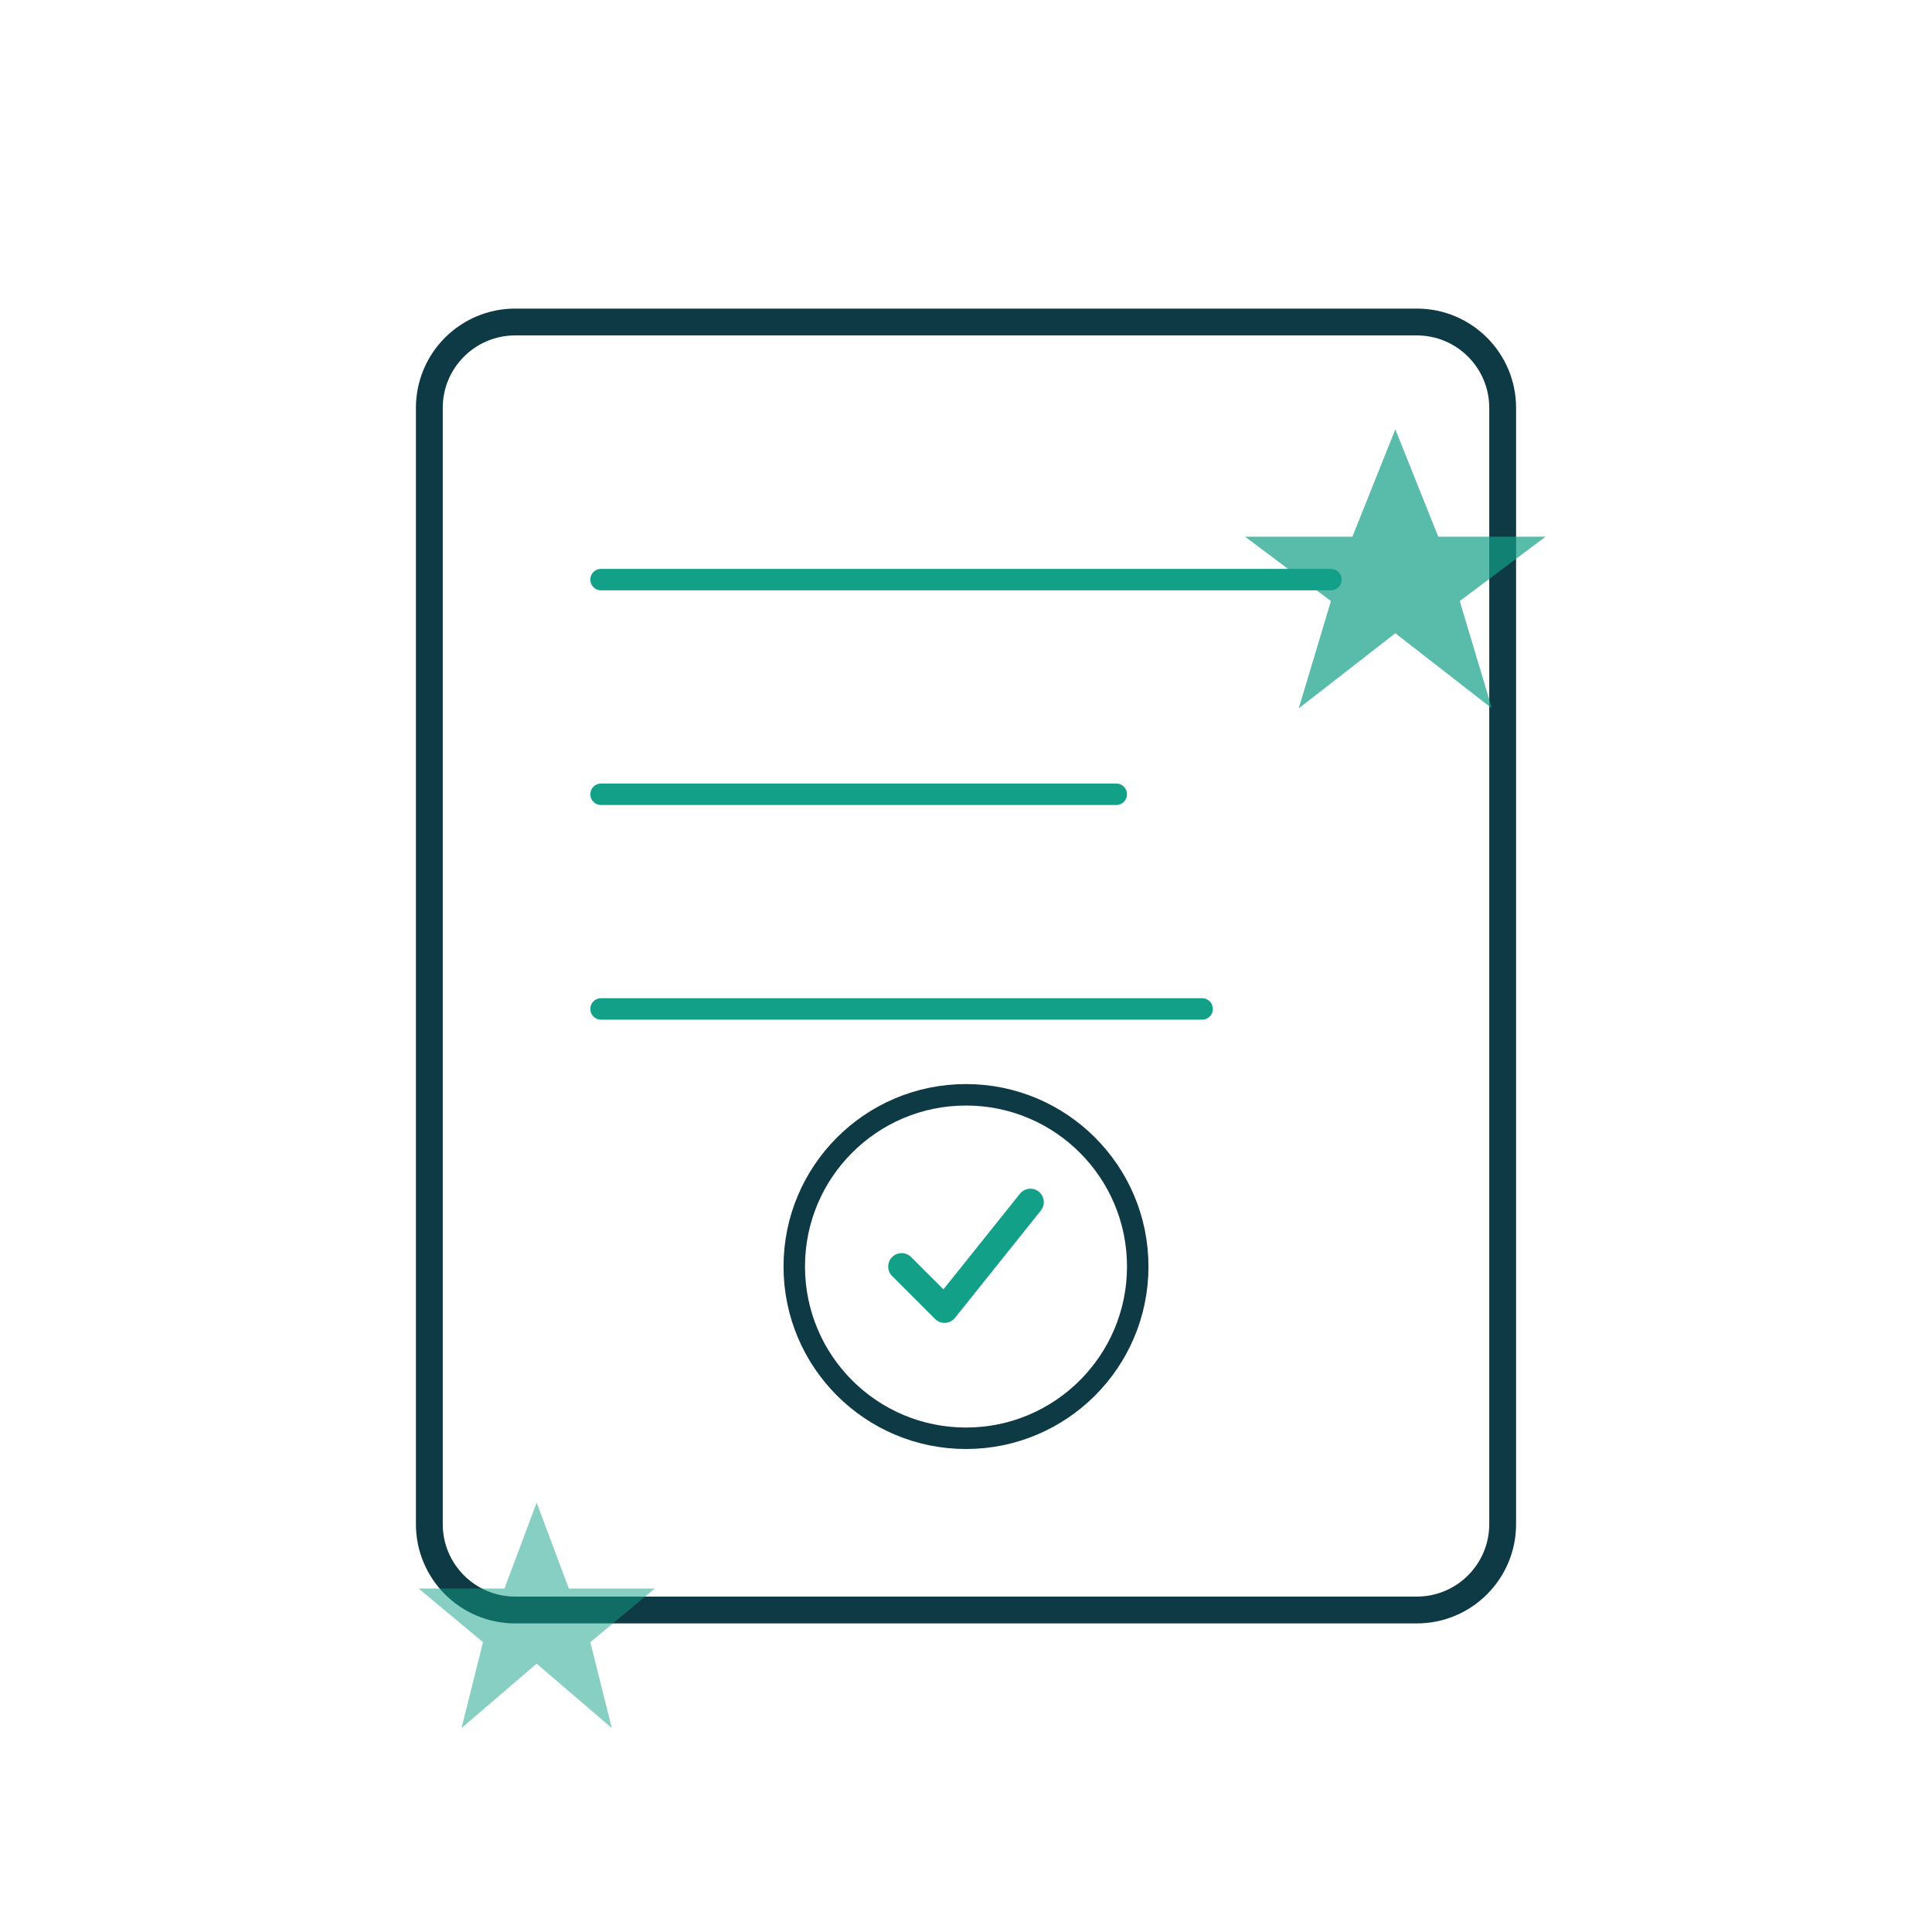
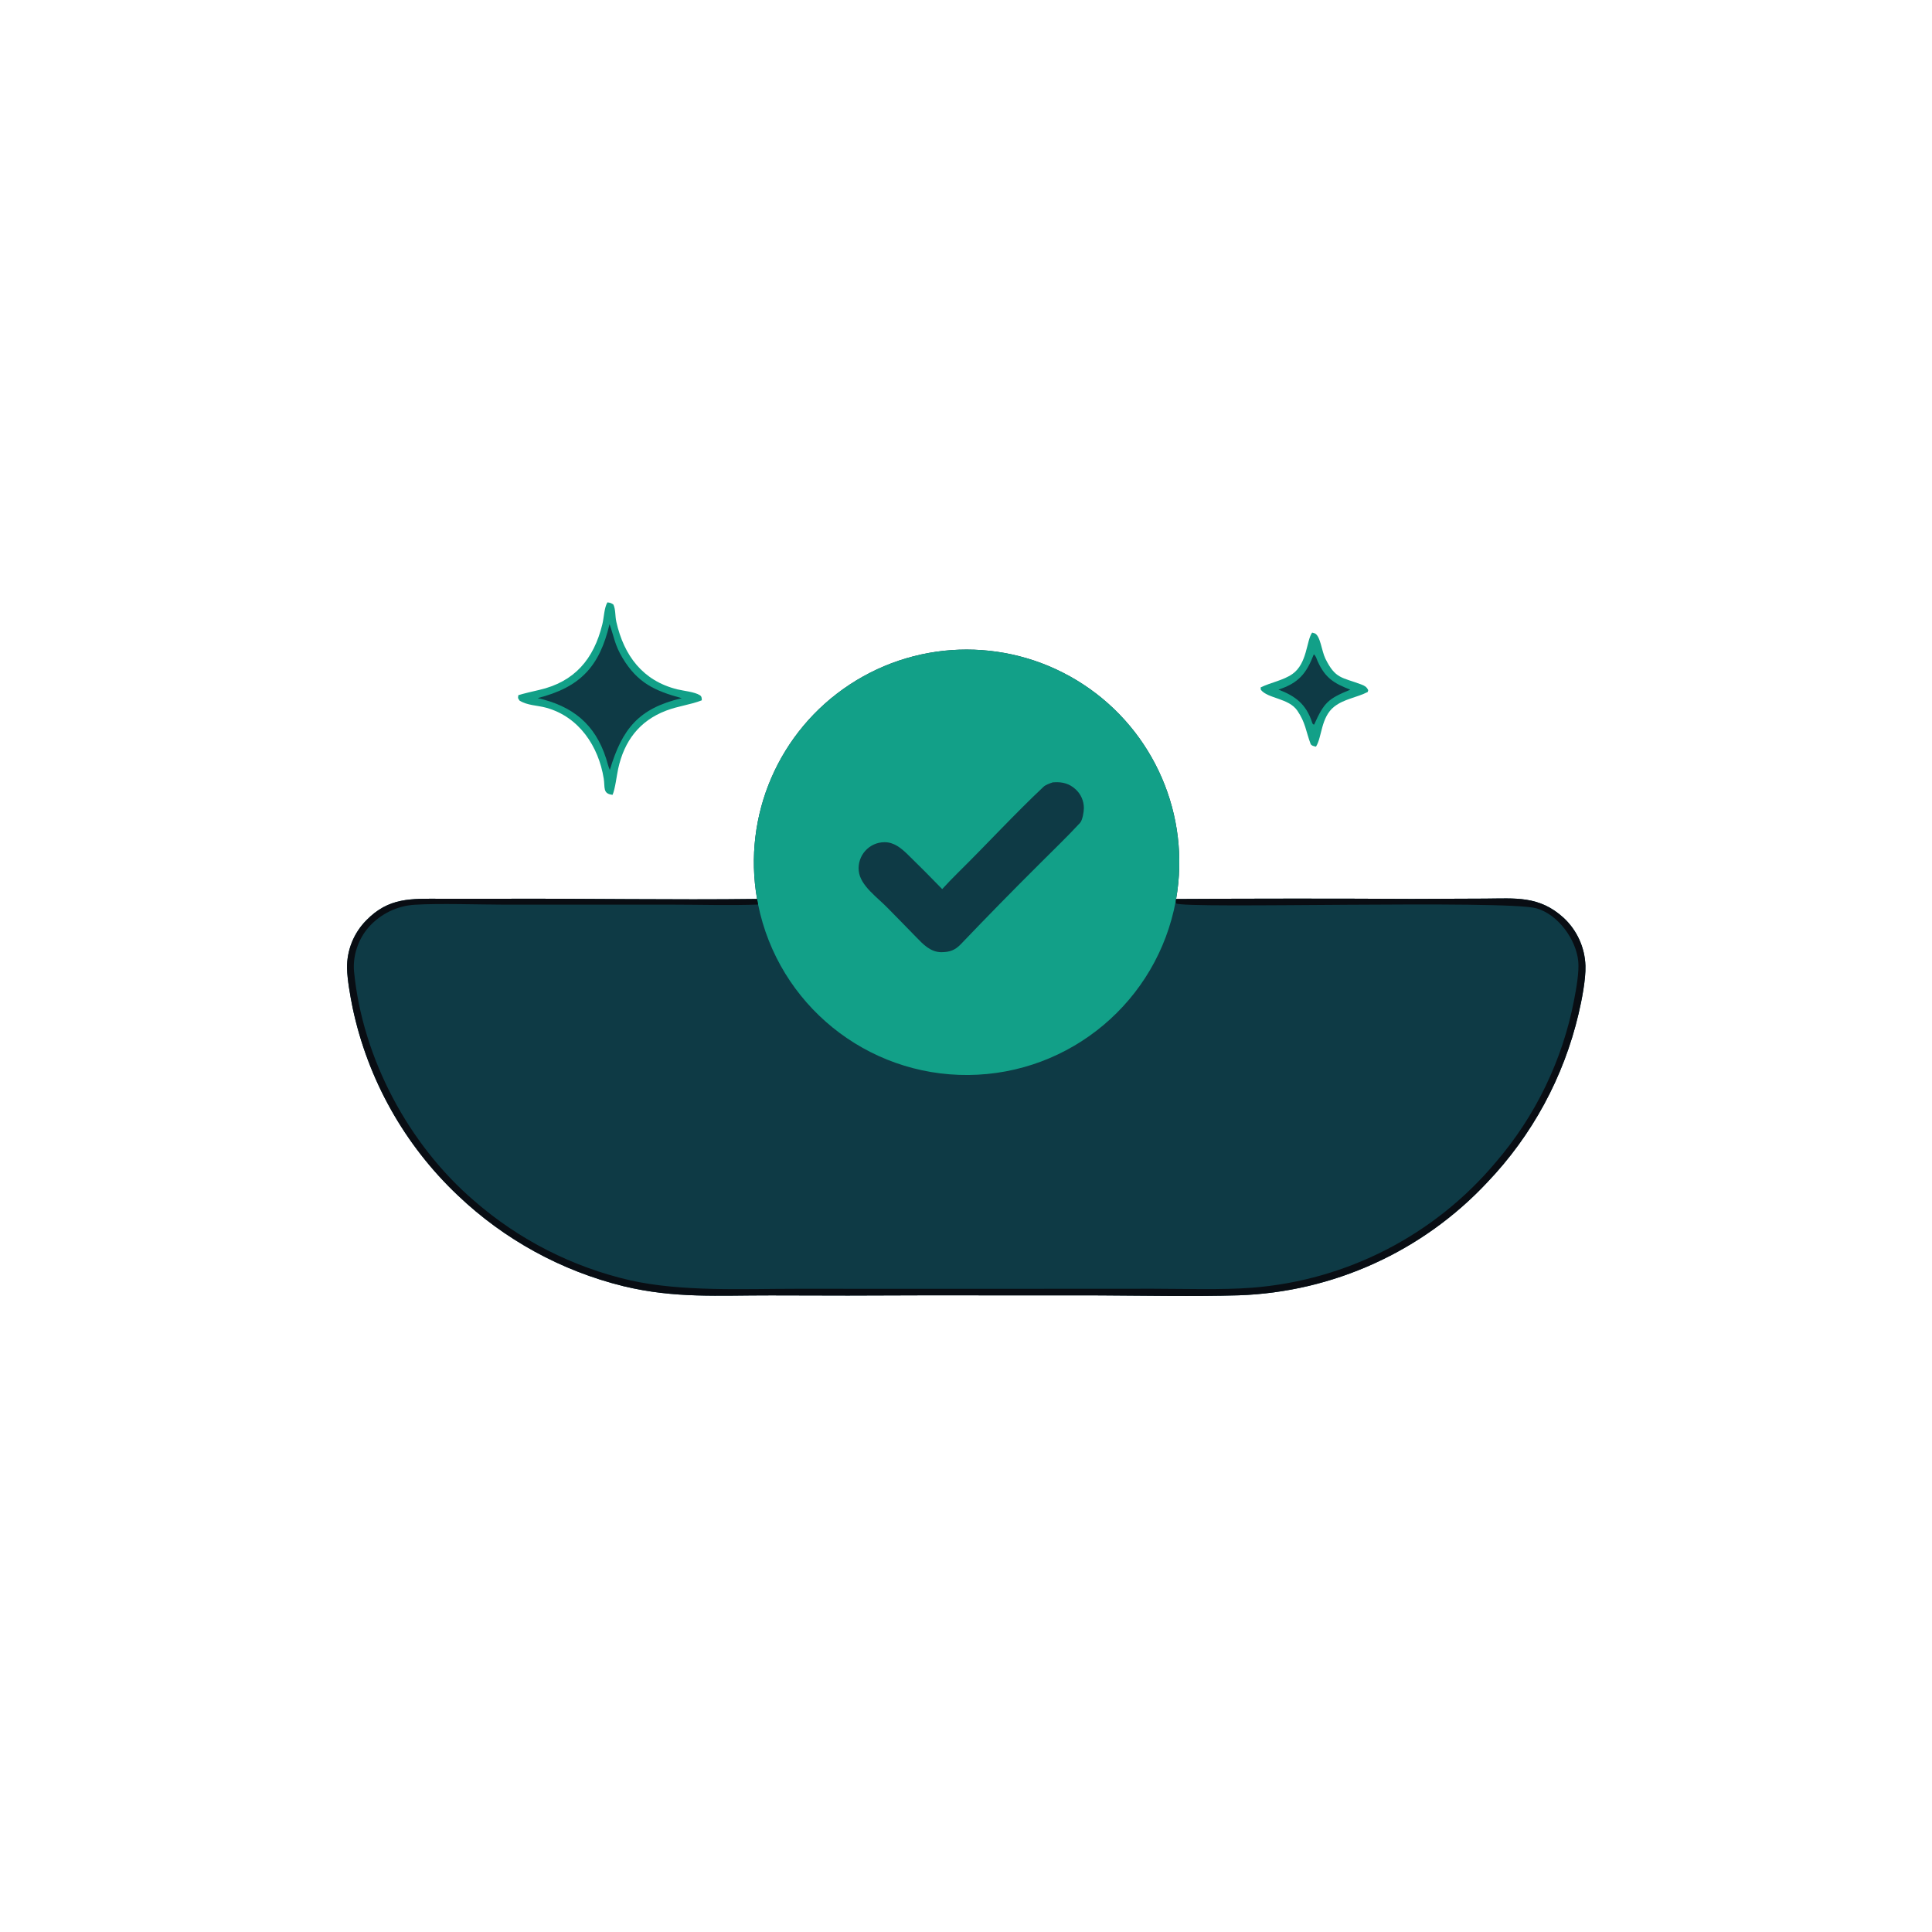
- <svg xmlns="http://www.w3.org/2000/svg" viewBox="0 0 180 180" fill="none">
-   <rect x="40" y="30" width="100" height="120" rx="8" stroke="#0E3A45" stroke-width="2.5" />
-   <path d="M56 54h68M56 74h48M56 94h56" stroke="#12A088" stroke-width="2" stroke-linecap="round" />
-   <circle cx="90" cy="118" r="16" stroke="#0E3A45" stroke-width="2" />
-   <path d="M84 118l4 4 8-10" stroke="#12A088" stroke-width="2.5" stroke-linecap="round" stroke-linejoin="round" />
-   <path d="M130 40l4 10h10l-8 6 3 10-9-7-9 7 3-10-8-6h10z" fill="#12A088" opacity="0.7" />
-   <path d="M50 140l3 8h8l-6 5 2 8-7-6-7 6 2-8-6-5h8z" fill="#12A088" opacity="0.5" />
+ <svg xmlns="http://www.w3.org/2000/svg" version="1.1" style="display: block;" viewBox="0 0 2048 2048" width="2048" height="2048" preserveAspectRatio="none">
+   <path transform="translate(0,0)" fill="rgb(14,58,69)" d="M 802.512 952.928 C 787.004 864.328 825.634 774.986 900.808 725.596 C 975.981 676.206 1073.32 676.217 1148.48 725.622 C 1223.64 775.028 1262.25 864.378 1246.73 952.974 C 1329.93 952.475 1413.13 952.444 1496.33 952.881 L 1574.1 952.576 C 1606.23 952.436 1631.39 949.208 1657.33 972.757 C 1671.62 985.944 1680.02 1004.32 1680.63 1023.76 C 1681.11 1037.81 1676.71 1060.52 1673.33 1074.69 C 1657.61 1141.76 1624.24 1203.4 1576.67 1253.22 C 1508.13 1326.53 1413.3 1369.64 1313.01 1373.09 C 1265.53 1374.46 1213.77 1373.42 1165.86 1373.17 L 980.578 1373.09 C 926.138 1373.4 871.697 1373.43 817.256 1373.16 C 761.387 1373.06 715.65 1376.6 660.84 1363.39 C 595.038 1347.16 534.607 1314.05 485.514 1267.33 C 428.799 1213.79 389.791 1144.21 373.711 1067.9 C 371.302 1055.88 368.12 1038.33 367.9 1026.43 C 367.572 1007.46 374.902 989.149 388.234 975.644 C 412.147 951.085 435.836 952.706 467.286 952.716 L 529.807 952.724 C 620.076 952.344 712.521 954.055 802.512 952.928 z" />
+   <path transform="translate(0,0)" fill="rgb(18,160,136)" d="M 802.512 952.928 C 787.004 864.328 825.634 774.986 900.808 725.596 C 975.981 676.206 1073.32 676.217 1148.48 725.622 C 1223.64 775.028 1262.25 864.378 1246.73 952.974 C 1246.61 953.623 1246.5 954.271 1246.38 954.919 C 1226.8 1061.14 1134.64 1138.57 1026.63 1139.53 C 918.619 1140.49 825.097 1064.72 803.633 958.859 C 803.233 956.887 802.859 954.91 802.512 952.928 z" />
+   <path transform="translate(0,0)" fill="rgb(14,58,69)" d="M 1115.9 829.356 L 1117.67 829.237 C 1126.32 828.734 1133.73 830.707 1140.25 836.759 C 1145.76 841.812 1148.92 848.941 1148.95 856.423 C 1148.99 860.584 1147.5 869.448 1144.86 872.318 C 1131.4 886.938 1116.08 901.563 1102.1 915.594 C 1073.8 943.73 1045.87 972.231 1018.31 1001.09 C 1012.19 1007.39 1006.57 1009.31 997.787 1009.36 C 986.411 1009.26 978.697 1001.16 971.469 993.676 C 961.624 983.483 951.692 973.454 941.812 963.371 C 930.318 951.261 911.747 938.954 910.291 922.981 C 909.559 915.306 912.067 907.675 917.209 901.93 C 922.479 896.087 929.675 892.836 937.497 892.778 C 947.419 892.595 955.243 899.005 961.979 905.548 C 974.442 917.654 986.668 930.009 998.779 942.484 C 1004.17 936.58 1009.78 930.739 1015.51 925.089 C 1045.99 895.05 1075.08 863.309 1106.21 834.002 C 1108.44 831.904 1113.01 830.338 1115.9 829.356 z" />
+   <path transform="translate(0,0)" fill="rgb(9,13,19)" d="M 1246.73 952.974 C 1329.93 952.475 1413.13 952.444 1496.33 952.881 L 1574.1 952.576 C 1606.23 952.436 1631.39 949.208 1657.33 972.757 C 1671.62 985.944 1680.02 1004.32 1680.63 1023.76 C 1681.11 1037.81 1676.71 1060.52 1673.33 1074.69 C 1657.61 1141.76 1624.24 1203.4 1576.67 1253.22 C 1508.13 1326.53 1413.3 1369.64 1313.01 1373.09 C 1265.53 1374.46 1213.77 1373.42 1165.86 1373.17 L 980.578 1373.09 C 926.138 1373.4 871.697 1373.43 817.256 1373.16 C 761.387 1373.06 715.65 1376.6 660.84 1363.39 C 595.038 1347.16 534.607 1314.05 485.514 1267.33 C 428.799 1213.79 389.791 1144.21 373.711 1067.9 C 371.302 1055.88 368.12 1038.33 367.9 1026.43 C 367.572 1007.46 374.902 989.149 388.234 975.644 C 412.147 951.085 435.836 952.706 467.286 952.716 L 529.807 952.724 C 620.076 952.344 712.521 954.055 802.512 952.928 C 802.859 954.91 803.233 956.887 803.633 958.859 C 775.339 959.968 739.803 958.946 710.945 958.953 L 533.753 958.959 C 506.638 958.897 465.912 957.488 439.702 959.052 C 420.823 960.214 403.182 968.837 390.668 983.02 C 379.604 995.75 373.686 1013.52 375.332 1030.2 C 384.41 1122.14 433.276 1213.48 502.683 1272.93 C 550.024 1314.18 606.806 1343.12 668.002 1357.19 C 722.965 1369.43 787.184 1366.18 844.019 1366.17 L 1047.58 1366.21 L 1222.13 1366.12 C 1253.86 1366.14 1296.65 1367.49 1327.27 1365.03 C 1427.67 1357.2 1520.7 1309.34 1585.44 1232.21 C 1627.73 1183.06 1656.4 1123.69 1668.6 1060.01 C 1670.82 1048.46 1674.13 1030.32 1673.01 1018.91 C 1670.74 995.988 1651.74 969.355 1628.68 962.862 C 1596.14 953.698 1254.27 963.732 1246.63 957.606 L 1246.38 954.919 C 1246.5 954.271 1246.61 953.623 1246.73 952.974 z" />
+   <path transform="translate(0,0)" fill="rgb(18,160,136)" d="M 643.895 638.513 C 647.411 639.117 647.255 638.957 650.226 640.859 C 652.731 646.248 651.914 652.808 653.342 659.152 C 661.398 694.949 681.342 721.702 718.045 730.757 C 724.513 732.352 736.29 733.383 741.887 736.948 C 744.041 738.32 743.818 740.246 743.949 742.342 C 732.216 747.041 719.281 748.285 706.054 753.329 C 677.65 764.16 661.705 785.596 655.302 814.85 C 653.653 822.384 652.166 836.143 649.343 842.56 C 638.661 841.401 641.48 834.725 639.987 825.365 C 634.518 791.065 613.79 759.857 579.067 750.246 C 569.645 747.638 558.997 747.889 550.688 742.622 C 548.67 739.081 549.042 740.92 549.463 736.922 C 554.628 735.25 566.01 732.63 571.379 731.407 C 609.012 722.834 629.424 698.792 638.49 661.812 C 640.329 654.311 640.433 644.296 643.895 638.513 z" />
+   <path transform="translate(0,0)" fill="rgb(14,58,69)" d="M 646.133 661.633 C 651.024 675.259 651.544 683.49 659.87 697.378 C 675.885 724.094 694.254 732.37 722.671 740.101 C 676.902 750.869 659.543 772.575 646.437 816.207 C 645.014 813.255 643.604 807.433 642.551 804.142 C 630.748 767.24 606.562 748.319 569.947 740.007 C 615.144 728.505 635.507 706.695 646.133 661.633 z" />
+   <path transform="translate(0,0)" fill="rgb(18,160,136)" d="M 1390.92 670.567 C 1391.58 670.74 1392.97 671.073 1393.61 671.333 C 1399.68 673.797 1400.97 690.093 1404.97 698.197 C 1415.61 719.734 1422.22 717.749 1443 725.555 C 1446.58 726.902 1448.8 728.156 1450.35 731.621 C 1450.18 732.255 1450.01 732.89 1449.84 733.525 C 1438.42 739.442 1424.78 740.831 1414.31 749.099 C 1400.09 760.318 1401.44 781.535 1394.99 791.475 C 1392.88 791.051 1389.97 790.434 1389.24 788.456 C 1384.16 774.743 1383.92 766.083 1375.28 753.385 C 1366.14 739.942 1344.12 740.72 1336.55 731.227 C 1336.47 730.39 1336.39 729.552 1336.3 728.715 C 1346.87 723.451 1360.39 721.253 1370.04 714.444 C 1385.81 703.314 1384.78 679.041 1390.92 670.567 z" />
+   <path transform="translate(0,0)" fill="rgb(14,58,69)" d="M 1392.7 693.589 C 1395.34 695.967 1395.29 697.725 1396.77 701.005 C 1404.83 718.851 1414.13 724.37 1431.38 731.08 C 1407.7 740.829 1403.68 744.518 1393.04 768.109 C 1391.77 767.925 1391.4 767.316 1390.99 766.05 C 1384.68 746.706 1373.59 737.951 1355.22 731.013 C 1376.43 724.092 1384.89 713.998 1392.7 693.589 z" />
</svg>
